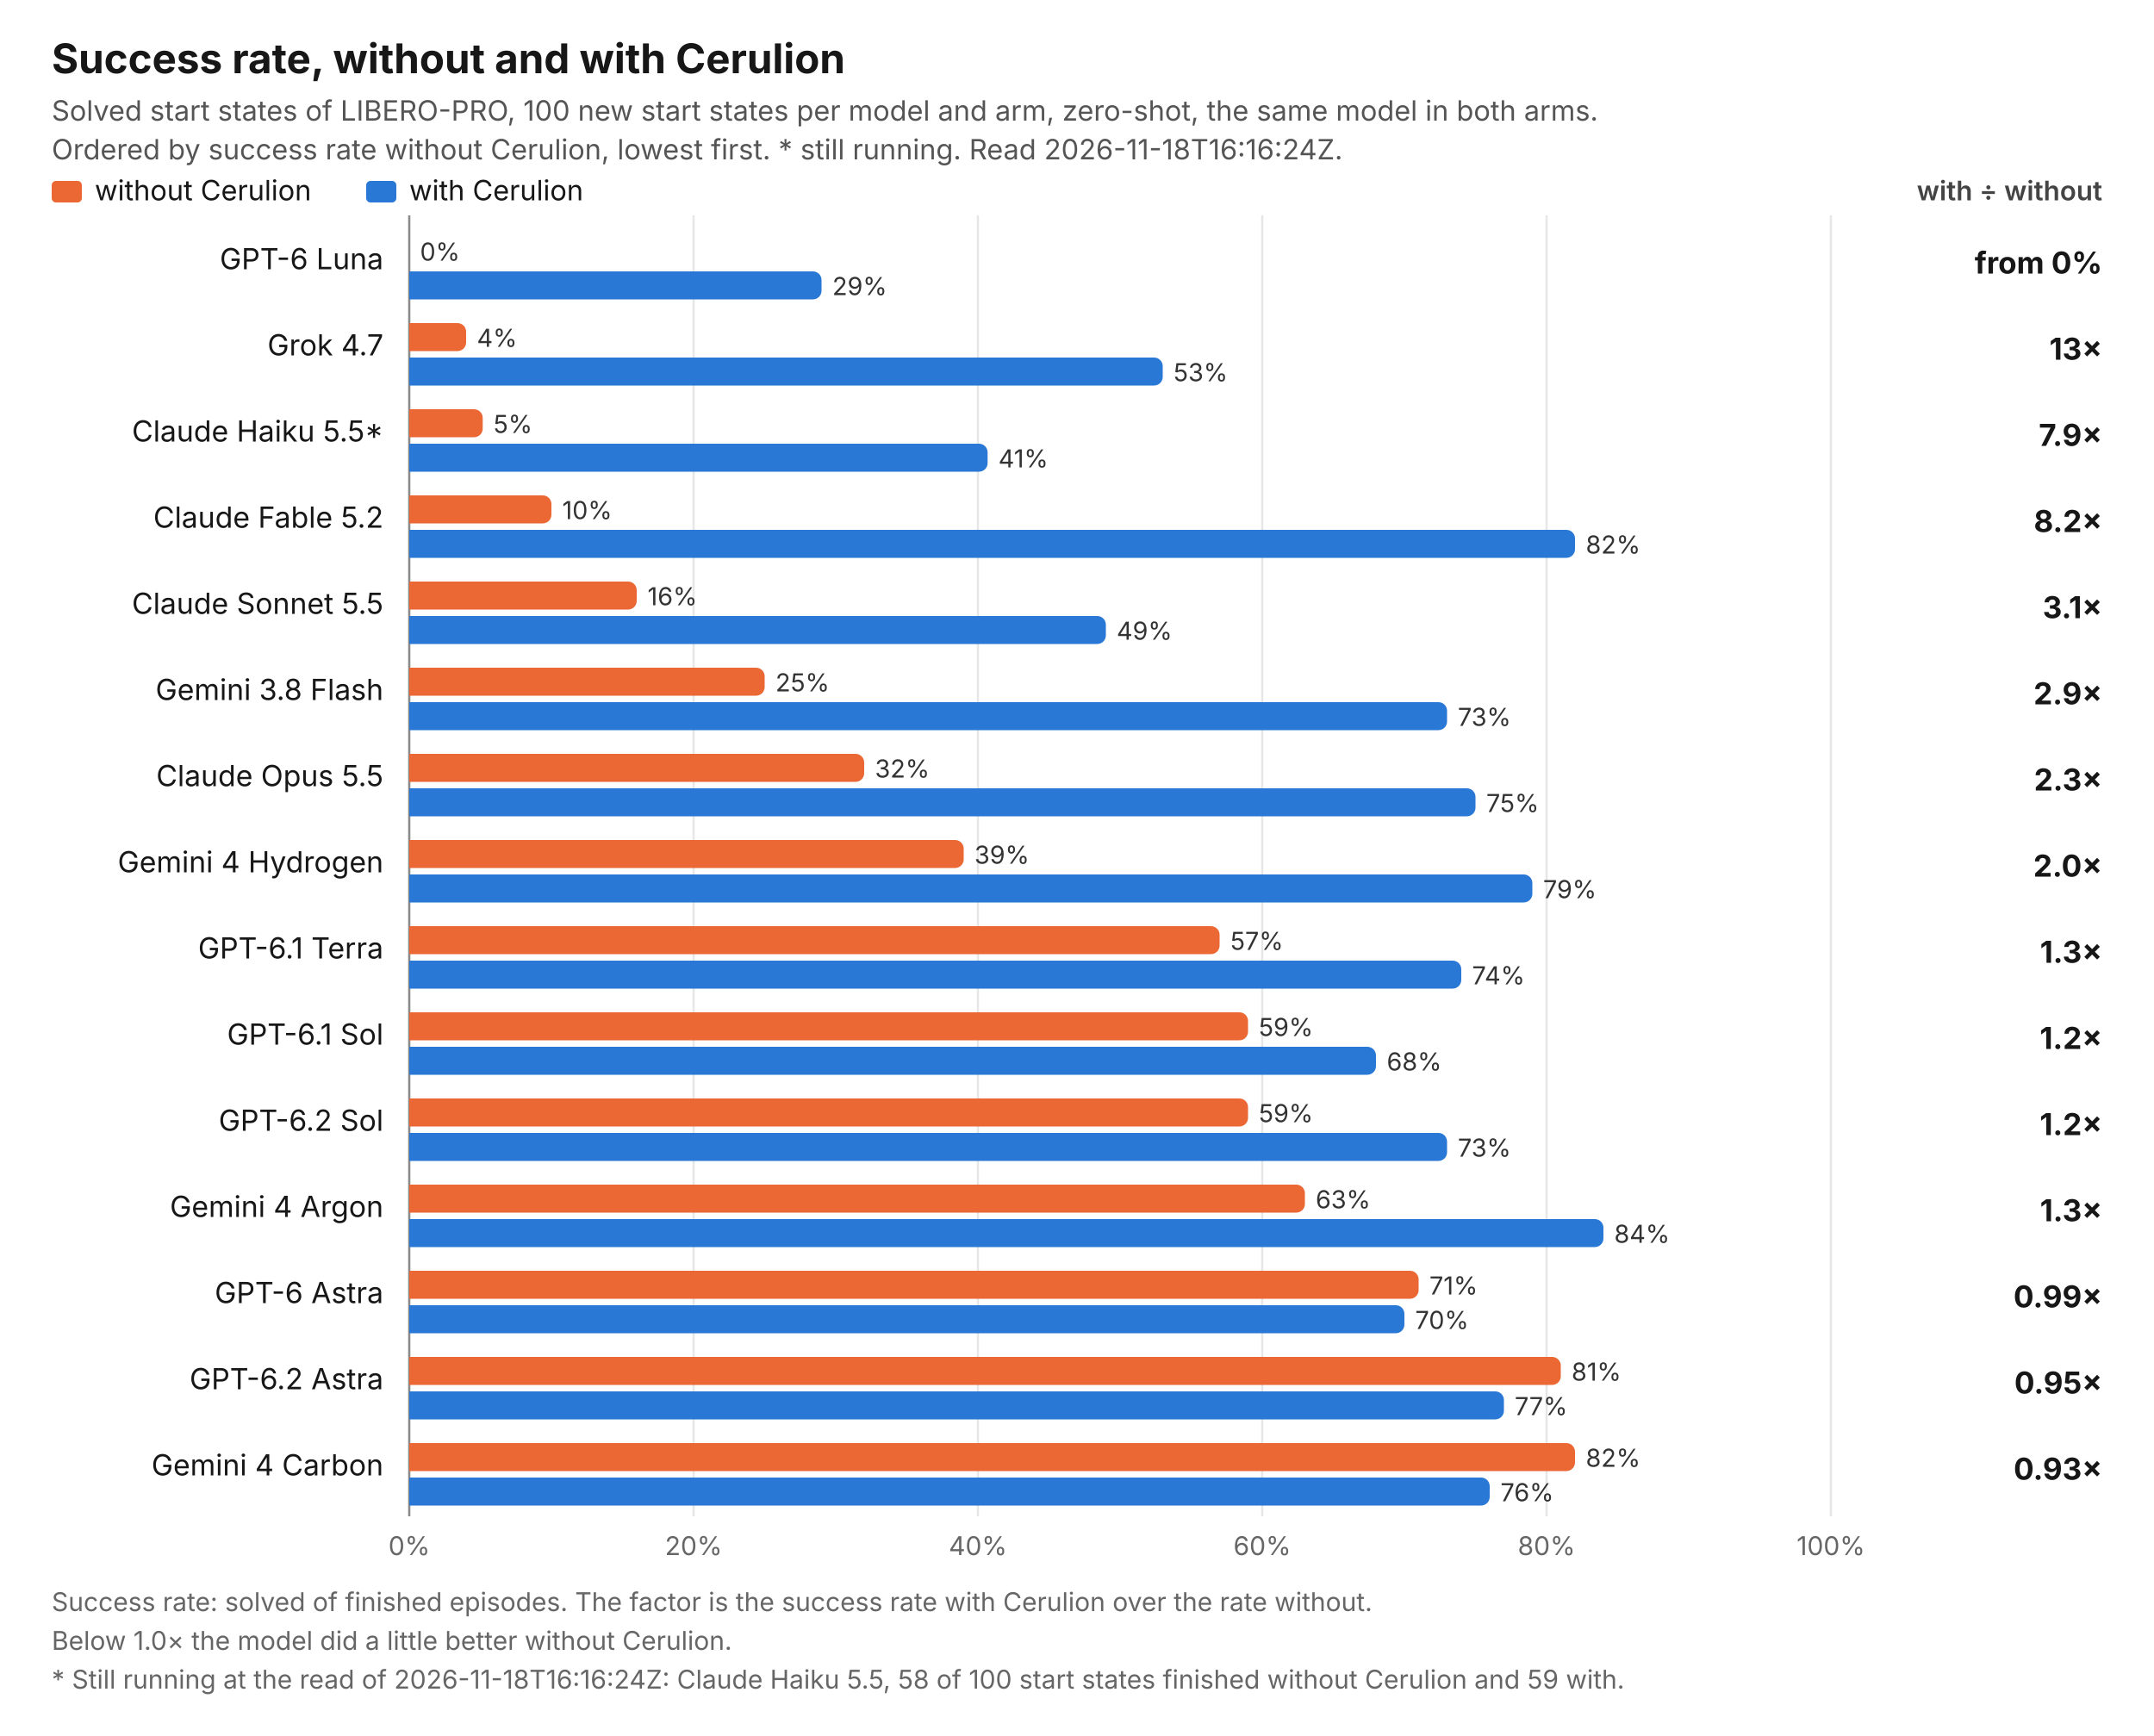
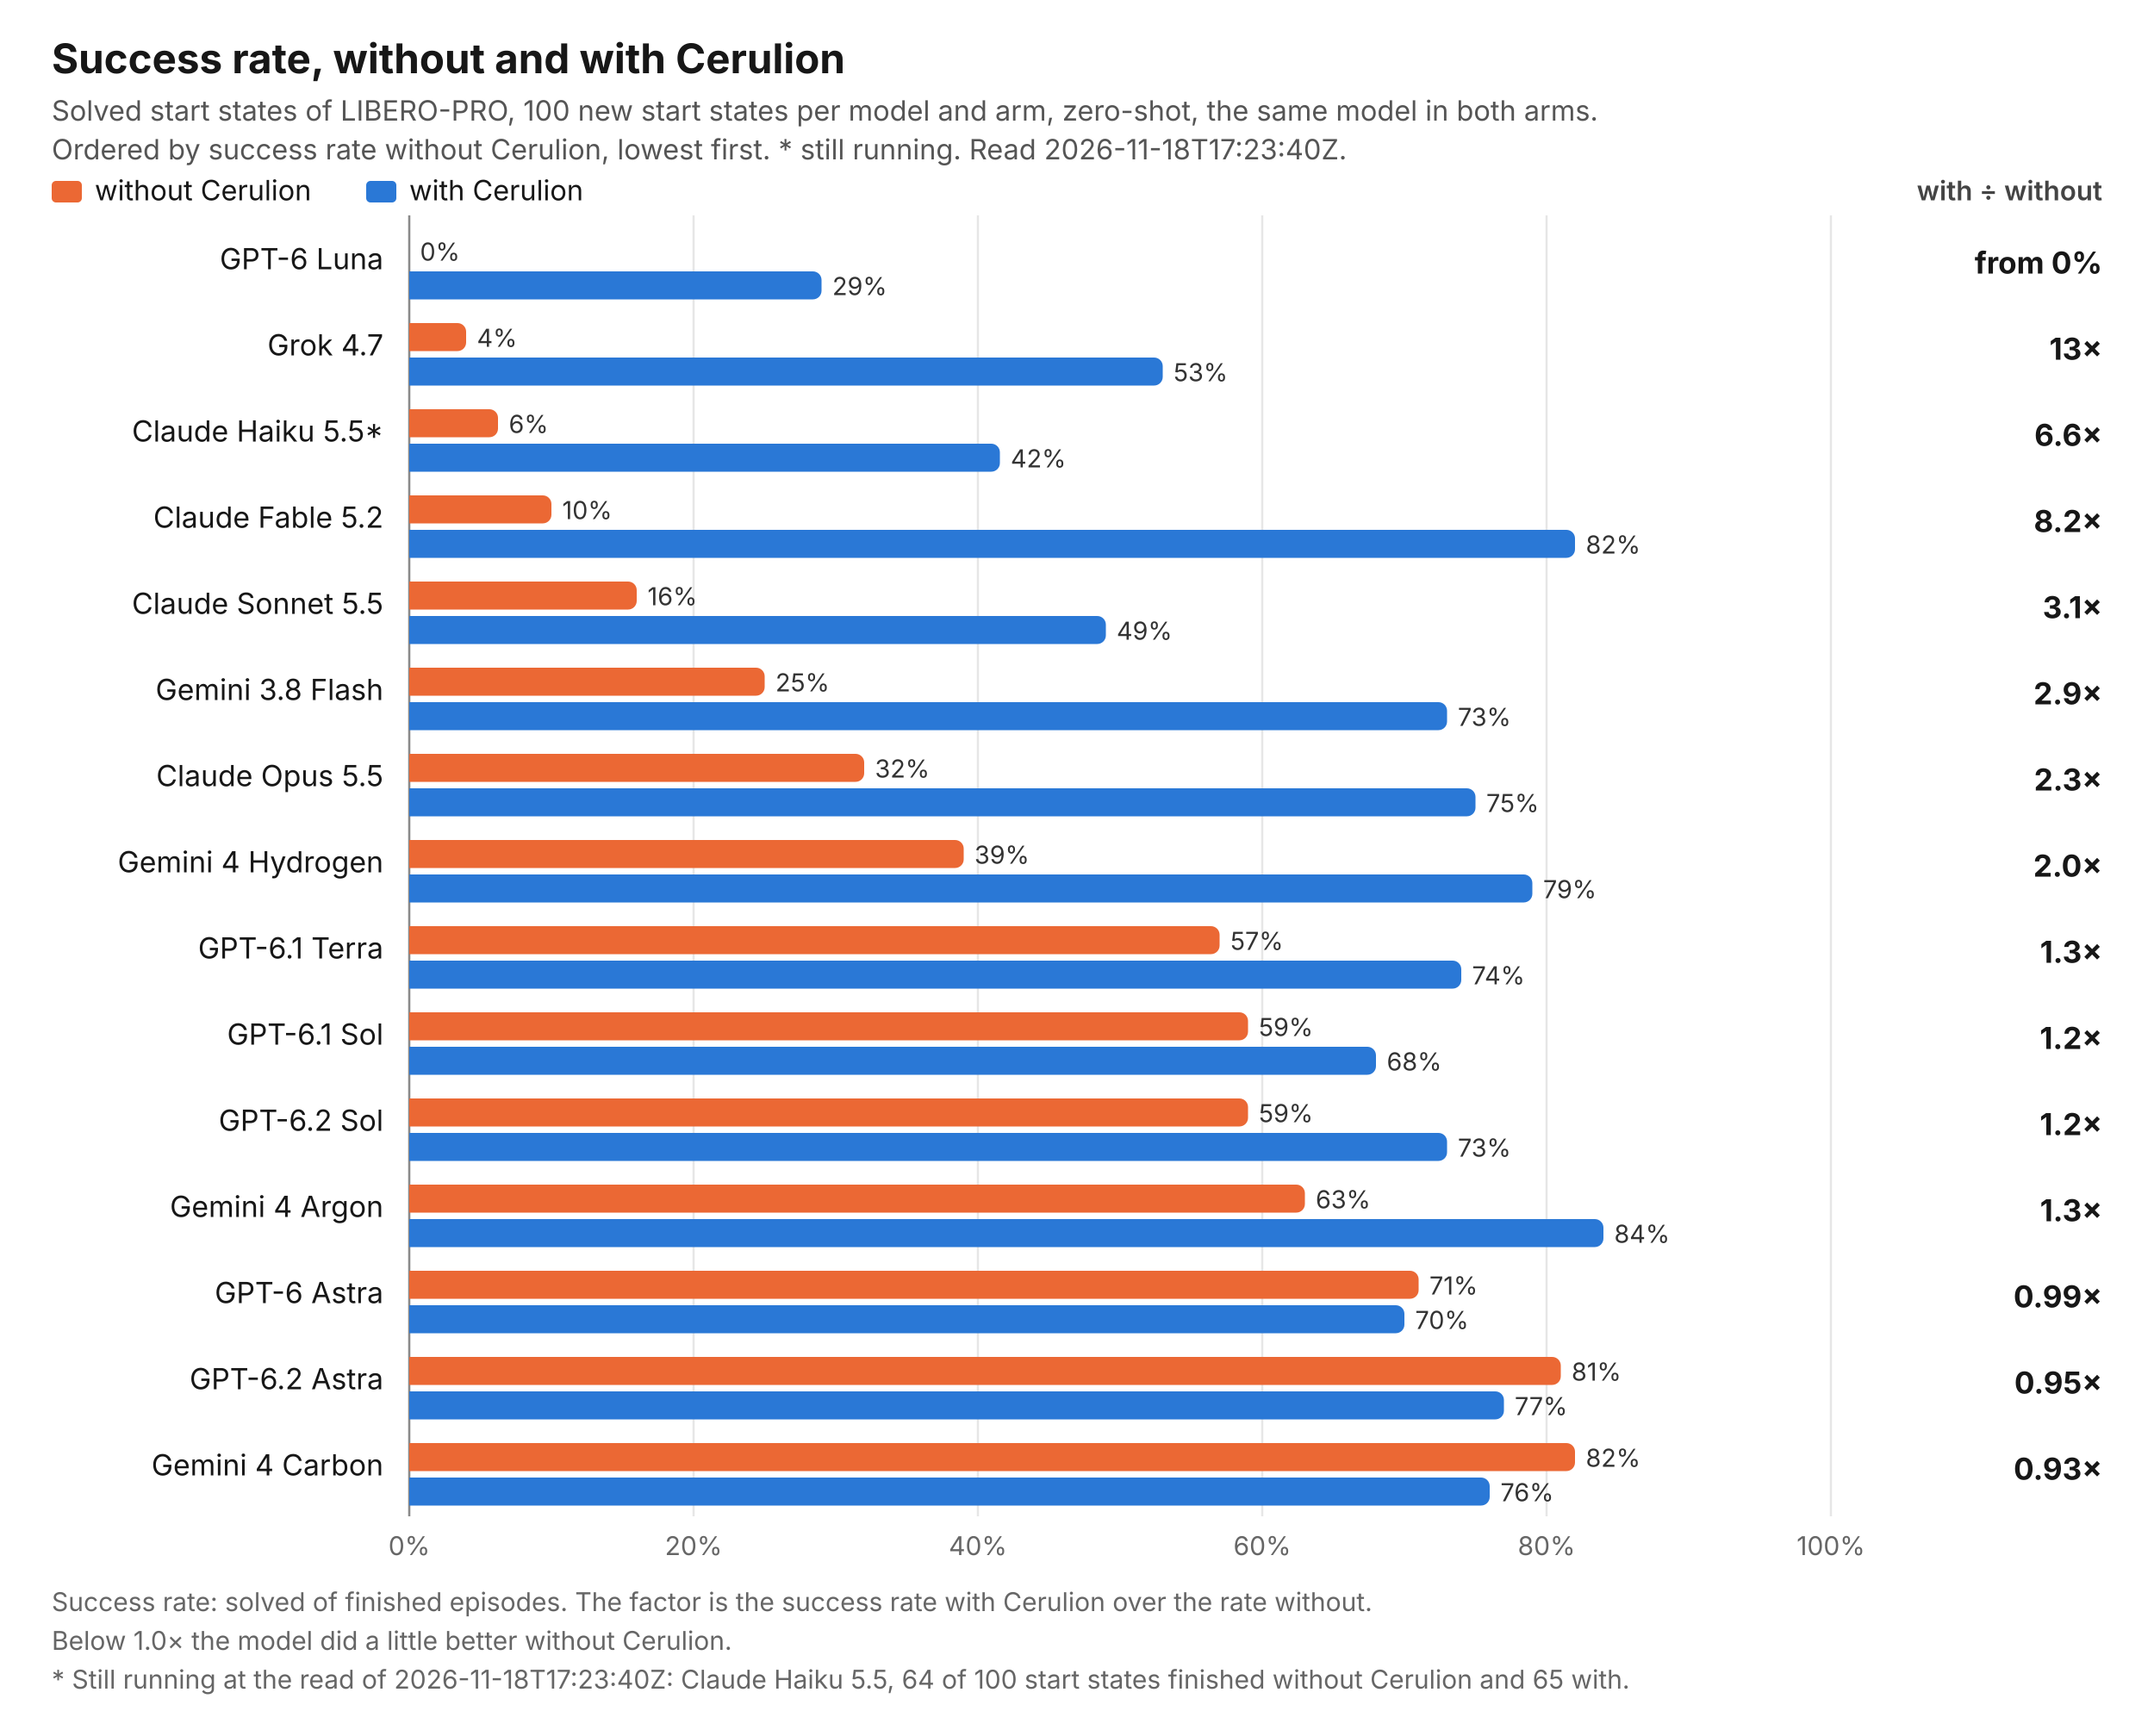
<svg xmlns="http://www.w3.org/2000/svg" viewBox="0 0 1000 806" font-family="system-ui,-apple-system,Segoe UI,sans-serif" role="img" aria-label="Success rate, without and with Cerulion">
  <rect width="1000" height="806" fill="#fff" />
  <text x="24" y="34" font-size="19" font-weight="650" fill="#171717">Success rate, without and with Cerulion</text>
  <text x="24" y="56" font-size="13" fill="#555">Solved start states of LIBERO-PRO, 100 new start states per model and arm, zero-shot, the same model in both arms.</text>
-   <text x="24" y="74" font-size="13" fill="#555">Ordered by success rate without Cerulion, lowest first. * still running. Read 2026-11-18T16:16:24Z.</text>
+   <text x="24" y="74" font-size="13" fill="#555">Ordered by success rate without Cerulion, lowest first. * still running. Read 2026-11-18T17:23:40Z.</text>
  <rect x="24" y="84" width="14" height="10" rx="2" fill="#eb6834" />
  <text x="44" y="93" font-size="13" fill="#171717">without Cerulion</text>
  <rect x="170" y="84" width="14" height="10" rx="2" fill="#2a78d6" />
  <text x="190" y="93" font-size="13" fill="#171717">with Cerulion</text>
  <text x="976" y="93" font-size="12.5" font-weight="600" fill="#444" text-anchor="end">with ÷ without</text>
  <line x1="190.0" y1="100" x2="190.0" y2="704" stroke="#e6e6e6" stroke-width="1" />
  <text x="190.0" y="722" font-size="12" fill="#666" text-anchor="middle">0%</text>
  <line x1="322.0" y1="100" x2="322.0" y2="704" stroke="#e6e6e6" stroke-width="1" />
  <text x="322.0" y="722" font-size="12" fill="#666" text-anchor="middle">20%</text>
  <line x1="454.0" y1="100" x2="454.0" y2="704" stroke="#e6e6e6" stroke-width="1" />
  <text x="454.0" y="722" font-size="12" fill="#666" text-anchor="middle">40%</text>
  <line x1="586.0" y1="100" x2="586.0" y2="704" stroke="#e6e6e6" stroke-width="1" />
  <text x="586.0" y="722" font-size="12" fill="#666" text-anchor="middle">60%</text>
  <line x1="718.0" y1="100" x2="718.0" y2="704" stroke="#e6e6e6" stroke-width="1" />
  <text x="718.0" y="722" font-size="12" fill="#666" text-anchor="middle">80%</text>
  <line x1="850.0" y1="100" x2="850.0" y2="704" stroke="#e6e6e6" stroke-width="1" />
  <text x="850.0" y="722" font-size="12" fill="#666" text-anchor="middle">100%</text>
  <line x1="190.0" y1="100" x2="190.0" y2="704" stroke="#8a8a8a" stroke-width="1" />
  <text x="178" y="125" font-size="13.5" fill="#171717" text-anchor="end">GPT-6 Luna</text>
  <text x="195.0" y="121" font-size="11.5" fill="#333">0%</text>
  <path d="M190.0,126 h187.4 a4,4 0 0 1 4,4 v5.0 a4,4 0 0 1 -4,4 h-187.4 z" fill="#2a78d6" />
  <text x="386.4" y="137" font-size="11.5" fill="#333">29%</text>
  <text x="976" y="127" font-size="14" font-weight="650" fill="#171717" text-anchor="end">from 0%</text>
  <text x="178" y="165" font-size="13.5" fill="#171717" text-anchor="end">Grok 4.7</text>
  <path d="M190.0,150 h22.4 a4,4 0 0 1 4,4 v5.0 a4,4 0 0 1 -4,4 h-22.4 z" fill="#eb6834" />
  <text x="221.4" y="161" font-size="11.5" fill="#333">4%</text>
  <path d="M190.0,166 h345.8 a4,4 0 0 1 4,4 v5.0 a4,4 0 0 1 -4,4 h-345.8 z" fill="#2a78d6" />
  <text x="544.8" y="177" font-size="11.5" fill="#333">53%</text>
  <text x="976" y="167" font-size="14" font-weight="650" fill="#171717" text-anchor="end">13×</text>
  <text x="178" y="205" font-size="13.5" fill="#171717" text-anchor="end">Claude Haiku 5.5*</text>
-   <path d="M190.0,190 h30.1 a4,4 0 0 1 4,4 v5.0 a4,4 0 0 1 -4,4 h-30.1 z" fill="#eb6834" />
-   <text x="229.1" y="201" font-size="11.5" fill="#333">5%</text>
-   <path d="M190.0,206 h264.5 a4,4 0 0 1 4,4 v5.0 a4,4 0 0 1 -4,4 h-264.5 z" fill="#2a78d6" />
-   <text x="463.5" y="217" font-size="11.5" fill="#333">41%</text>
-   <text x="976" y="207" font-size="14" font-weight="650" fill="#171717" text-anchor="end">7.9×</text>
+   <path d="M190.0,190 h37.2 a4,4 0 0 1 4,4 v5.0 a4,4 0 0 1 -4,4 h-37.2 z" fill="#eb6834" />
+   <text x="236.2" y="201" font-size="11.5" fill="#333">6%</text>
+   <path d="M190.0,206 h270.2 a4,4 0 0 1 4,4 v5.0 a4,4 0 0 1 -4,4 h-270.2 z" fill="#2a78d6" />
+   <text x="469.2" y="217" font-size="11.5" fill="#333">42%</text>
+   <text x="976" y="207" font-size="14" font-weight="650" fill="#171717" text-anchor="end">6.6×</text>
  <text x="178" y="245" font-size="13.5" fill="#171717" text-anchor="end">Claude Fable 5.2</text>
  <path d="M190.0,230 h62.0 a4,4 0 0 1 4,4 v5.0 a4,4 0 0 1 -4,4 h-62.0 z" fill="#eb6834" />
  <text x="261.0" y="241" font-size="11.5" fill="#333">10%</text>
  <path d="M190.0,246 h537.2 a4,4 0 0 1 4,4 v5.0 a4,4 0 0 1 -4,4 h-537.2 z" fill="#2a78d6" />
  <text x="736.2" y="257" font-size="11.5" fill="#333">82%</text>
  <text x="976" y="247" font-size="14" font-weight="650" fill="#171717" text-anchor="end">8.2×</text>
  <text x="178" y="285" font-size="13.5" fill="#171717" text-anchor="end">Claude Sonnet 5.5</text>
  <path d="M190.0,270 h101.6 a4,4 0 0 1 4,4 v5.0 a4,4 0 0 1 -4,4 h-101.6 z" fill="#eb6834" />
  <text x="300.6" y="281" font-size="11.5" fill="#333">16%</text>
  <path d="M190.0,286 h319.4 a4,4 0 0 1 4,4 v5.0 a4,4 0 0 1 -4,4 h-319.4 z" fill="#2a78d6" />
  <text x="518.4" y="297" font-size="11.5" fill="#333">49%</text>
  <text x="976" y="287" font-size="14" font-weight="650" fill="#171717" text-anchor="end">3.1×</text>
  <text x="178" y="325" font-size="13.5" fill="#171717" text-anchor="end">Gemini 3.8 Flash</text>
  <path d="M190.0,310 h161.0 a4,4 0 0 1 4,4 v5.0 a4,4 0 0 1 -4,4 h-161.0 z" fill="#eb6834" />
  <text x="360.0" y="321" font-size="11.5" fill="#333">25%</text>
  <path d="M190.0,326 h477.8 a4,4 0 0 1 4,4 v5.0 a4,4 0 0 1 -4,4 h-477.8 z" fill="#2a78d6" />
  <text x="676.8" y="337" font-size="11.5" fill="#333">73%</text>
  <text x="976" y="327" font-size="14" font-weight="650" fill="#171717" text-anchor="end">2.9×</text>
  <text x="178" y="365" font-size="13.5" fill="#171717" text-anchor="end">Claude Opus 5.5</text>
  <path d="M190.0,350 h207.2 a4,4 0 0 1 4,4 v5.0 a4,4 0 0 1 -4,4 h-207.2 z" fill="#eb6834" />
  <text x="406.2" y="361" font-size="11.5" fill="#333">32%</text>
  <path d="M190.0,366 h491.0 a4,4 0 0 1 4,4 v5.0 a4,4 0 0 1 -4,4 h-491.0 z" fill="#2a78d6" />
  <text x="690.0" y="377" font-size="11.5" fill="#333">75%</text>
  <text x="976" y="367" font-size="14" font-weight="650" fill="#171717" text-anchor="end">2.3×</text>
  <text x="178" y="405" font-size="13.5" fill="#171717" text-anchor="end">Gemini 4 Hydrogen</text>
  <path d="M190.0,390 h253.4 a4,4 0 0 1 4,4 v5.0 a4,4 0 0 1 -4,4 h-253.4 z" fill="#eb6834" />
  <text x="452.4" y="401" font-size="11.5" fill="#333">39%</text>
  <path d="M190.0,406 h517.4 a4,4 0 0 1 4,4 v5.0 a4,4 0 0 1 -4,4 h-517.4 z" fill="#2a78d6" />
  <text x="716.4" y="417" font-size="11.5" fill="#333">79%</text>
  <text x="976" y="407" font-size="14" font-weight="650" fill="#171717" text-anchor="end">2.0×</text>
  <text x="178" y="445" font-size="13.5" fill="#171717" text-anchor="end">GPT-6.1 Terra</text>
  <path d="M190.0,430 h372.2 a4,4 0 0 1 4,4 v5.0 a4,4 0 0 1 -4,4 h-372.2 z" fill="#eb6834" />
  <text x="571.2" y="441" font-size="11.5" fill="#333">57%</text>
  <path d="M190.0,446 h484.4 a4,4 0 0 1 4,4 v5.0 a4,4 0 0 1 -4,4 h-484.4 z" fill="#2a78d6" />
  <text x="683.4" y="457" font-size="11.5" fill="#333">74%</text>
  <text x="976" y="447" font-size="14" font-weight="650" fill="#171717" text-anchor="end">1.3×</text>
  <text x="178" y="485" font-size="13.5" fill="#171717" text-anchor="end">GPT-6.1 Sol</text>
  <path d="M190.0,470 h385.4 a4,4 0 0 1 4,4 v5.0 a4,4 0 0 1 -4,4 h-385.4 z" fill="#eb6834" />
  <text x="584.4" y="481" font-size="11.5" fill="#333">59%</text>
  <path d="M190.0,486 h444.8 a4,4 0 0 1 4,4 v5.0 a4,4 0 0 1 -4,4 h-444.8 z" fill="#2a78d6" />
  <text x="643.8" y="497" font-size="11.5" fill="#333">68%</text>
  <text x="976" y="487" font-size="14" font-weight="650" fill="#171717" text-anchor="end">1.2×</text>
  <text x="178" y="525" font-size="13.5" fill="#171717" text-anchor="end">GPT-6.2 Sol</text>
  <path d="M190.0,510 h385.4 a4,4 0 0 1 4,4 v5.0 a4,4 0 0 1 -4,4 h-385.4 z" fill="#eb6834" />
  <text x="584.4" y="521" font-size="11.5" fill="#333">59%</text>
  <path d="M190.0,526 h477.8 a4,4 0 0 1 4,4 v5.0 a4,4 0 0 1 -4,4 h-477.8 z" fill="#2a78d6" />
  <text x="676.8" y="537" font-size="11.5" fill="#333">73%</text>
  <text x="976" y="527" font-size="14" font-weight="650" fill="#171717" text-anchor="end">1.2×</text>
  <text x="178" y="565" font-size="13.5" fill="#171717" text-anchor="end">Gemini 4 Argon</text>
  <path d="M190.0,550 h411.8 a4,4 0 0 1 4,4 v5.0 a4,4 0 0 1 -4,4 h-411.8 z" fill="#eb6834" />
  <text x="610.8" y="561" font-size="11.5" fill="#333">63%</text>
  <path d="M190.0,566 h550.4 a4,4 0 0 1 4,4 v5.0 a4,4 0 0 1 -4,4 h-550.4 z" fill="#2a78d6" />
  <text x="749.4" y="577" font-size="11.5" fill="#333">84%</text>
  <text x="976" y="567" font-size="14" font-weight="650" fill="#171717" text-anchor="end">1.3×</text>
  <text x="178" y="605" font-size="13.5" fill="#171717" text-anchor="end">GPT-6 Astra</text>
  <path d="M190.0,590 h464.6 a4,4 0 0 1 4,4 v5.0 a4,4 0 0 1 -4,4 h-464.6 z" fill="#eb6834" />
  <text x="663.6" y="601" font-size="11.5" fill="#333">71%</text>
  <path d="M190.0,606 h458.0 a4,4 0 0 1 4,4 v5.0 a4,4 0 0 1 -4,4 h-458.0 z" fill="#2a78d6" />
  <text x="657.0" y="617" font-size="11.5" fill="#333">70%</text>
  <text x="976" y="607" font-size="14" font-weight="650" fill="#171717" text-anchor="end">0.99×</text>
  <text x="178" y="645" font-size="13.5" fill="#171717" text-anchor="end">GPT-6.2 Astra</text>
  <path d="M190.0,630 h530.6 a4,4 0 0 1 4,4 v5.0 a4,4 0 0 1 -4,4 h-530.6 z" fill="#eb6834" />
  <text x="729.6" y="641" font-size="11.5" fill="#333">81%</text>
  <path d="M190.0,646 h504.2 a4,4 0 0 1 4,4 v5.0 a4,4 0 0 1 -4,4 h-504.2 z" fill="#2a78d6" />
  <text x="703.2" y="657" font-size="11.5" fill="#333">77%</text>
  <text x="976" y="647" font-size="14" font-weight="650" fill="#171717" text-anchor="end">0.95×</text>
  <text x="178" y="685" font-size="13.5" fill="#171717" text-anchor="end">Gemini 4 Carbon</text>
  <path d="M190.0,670 h537.2 a4,4 0 0 1 4,4 v5.0 a4,4 0 0 1 -4,4 h-537.2 z" fill="#eb6834" />
  <text x="736.2" y="681" font-size="11.5" fill="#333">82%</text>
  <path d="M190.0,686 h497.6 a4,4 0 0 1 4,4 v5.0 a4,4 0 0 1 -4,4 h-497.6 z" fill="#2a78d6" />
  <text x="696.6" y="697" font-size="11.5" fill="#333">76%</text>
  <text x="976" y="687" font-size="14" font-weight="650" fill="#171717" text-anchor="end">0.93×</text>
  <text x="24" y="748" font-size="12" fill="#666">Success rate: solved of finished episodes. The factor is the success rate with Cerulion over the rate without.</text>
  <text x="24" y="766" font-size="12" fill="#666">Below 1.0× the model did a little better without Cerulion.</text>
-   <text x="24" y="784" font-size="12" fill="#666">* Still running at the read of 2026-11-18T16:16:24Z: Claude Haiku 5.5, 58 of 100 start states finished without Cerulion and 59 with.</text>
+   <text x="24" y="784" font-size="12" fill="#666">* Still running at the read of 2026-11-18T17:23:40Z: Claude Haiku 5.5, 64 of 100 start states finished without Cerulion and 65 with.</text>
</svg>
